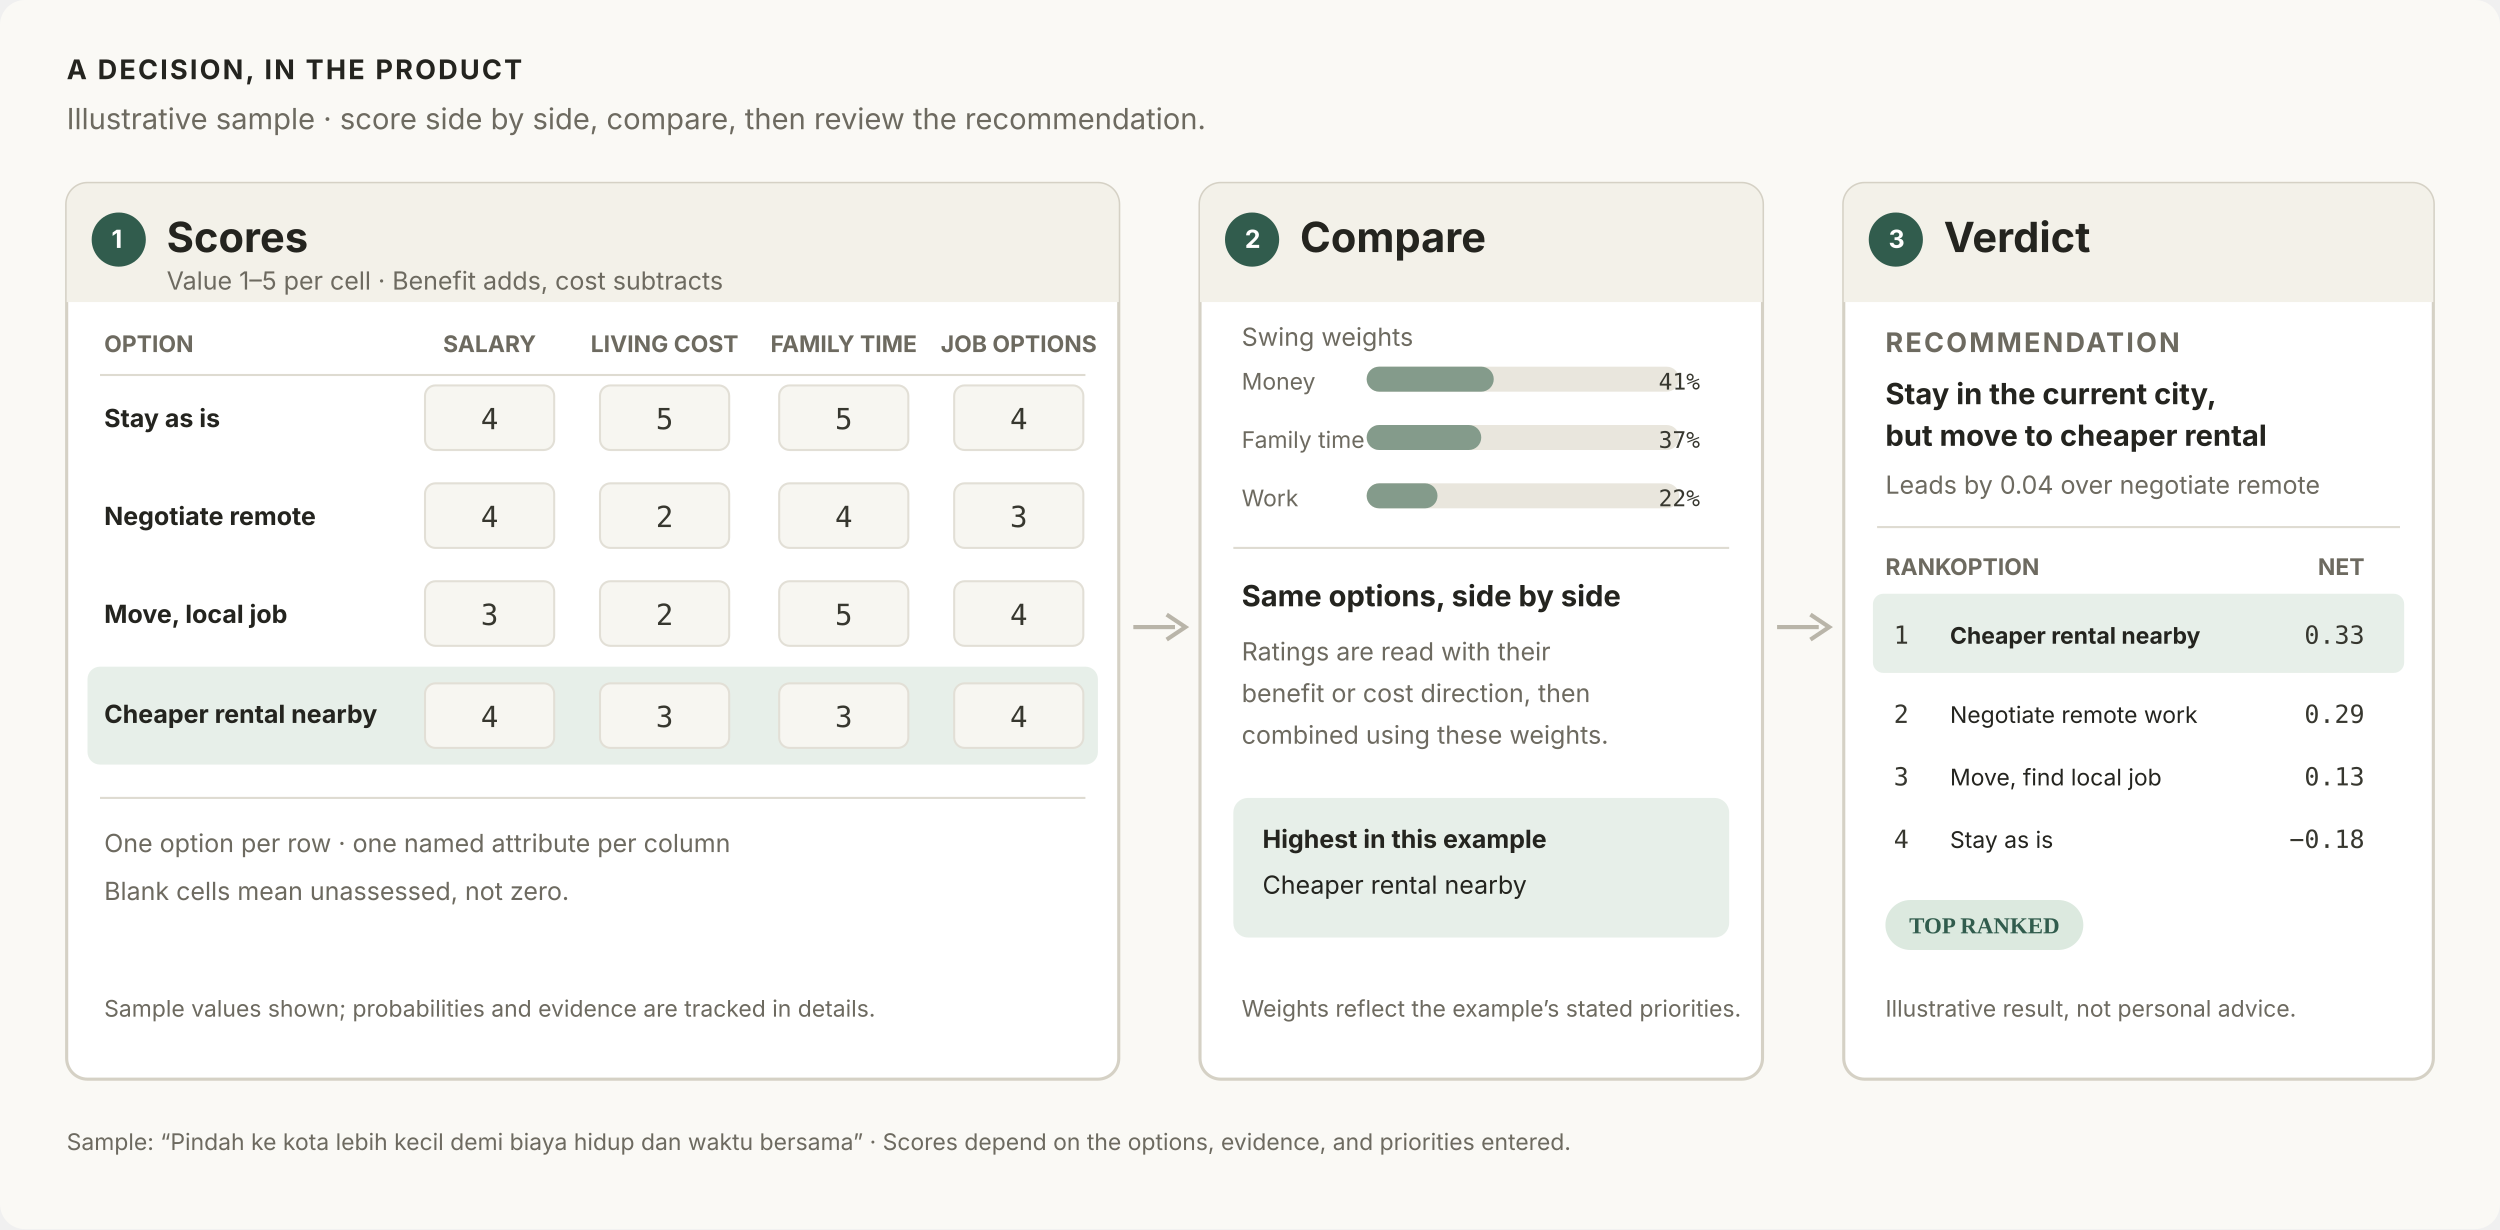
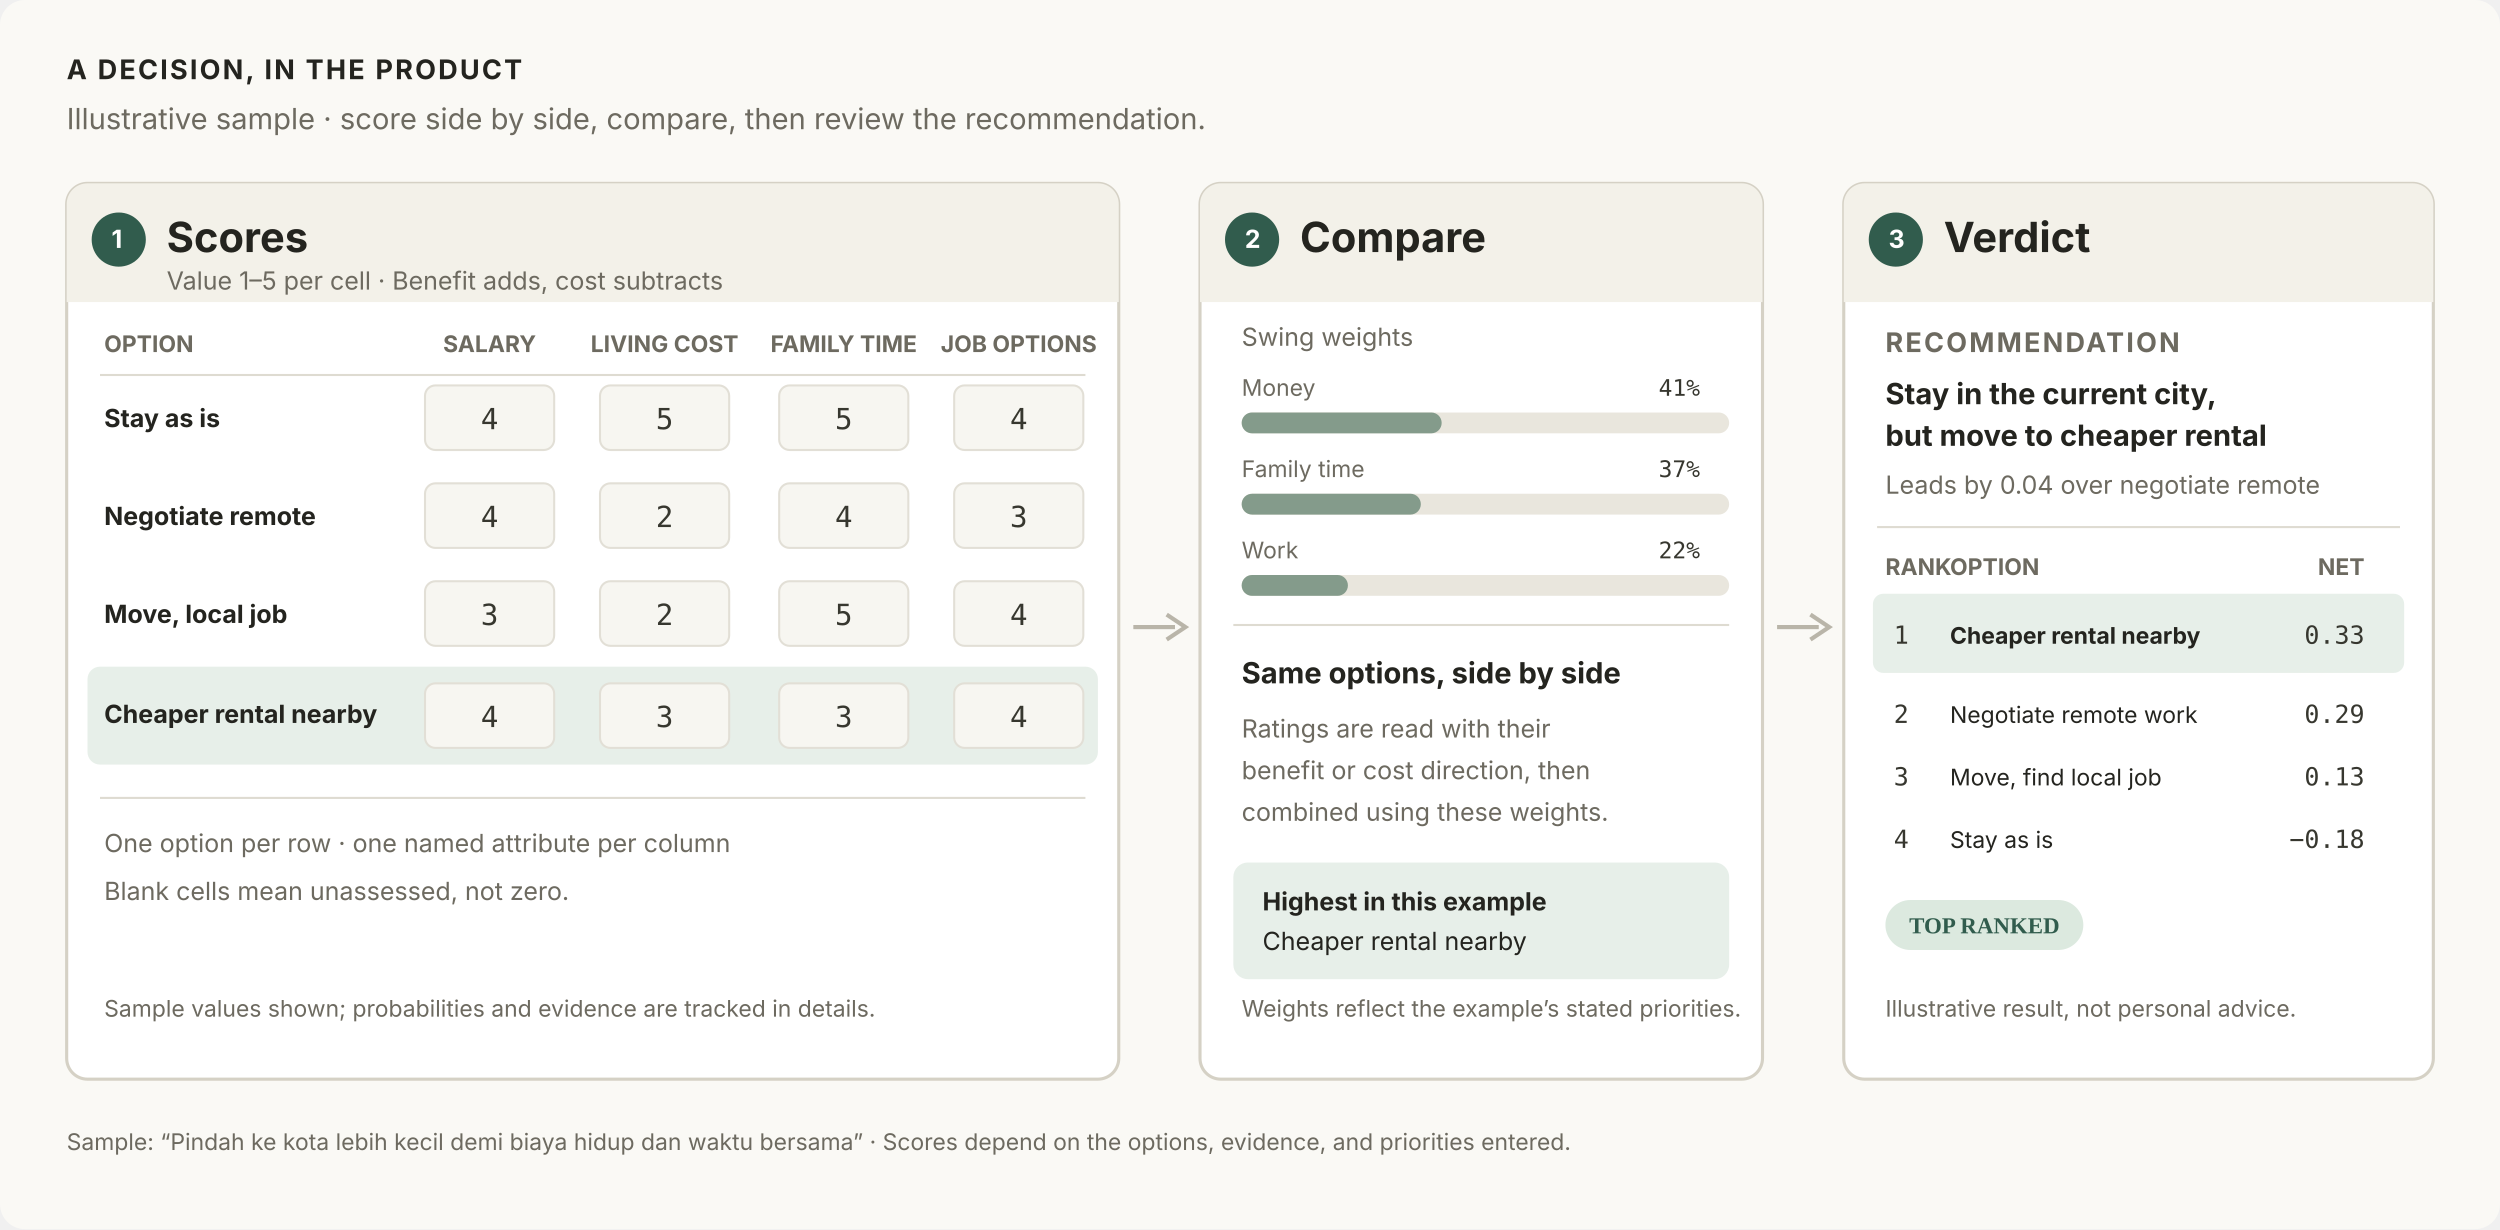
<svg xmlns="http://www.w3.org/2000/svg" viewBox="0 0 1200 590" role="img" aria-labelledby="whyTitle whyDesc" width="1200" height="590">
  <style>
    .bg { fill: #faf9f5; }
    .panel { fill: #fff; stroke: #d5d1c5; stroke-width: 1.5; }
    .head { fill: #f3f1e9; }
    .ink { fill: #24241f; font-family: Inter, system-ui, sans-serif; }
    .muted { fill: #6d6a60; font-family: Inter, system-ui, sans-serif; }
    .mono { fill: #37372f; font-family: 'JetBrains Mono', ui-monospace, monospace; }
    .kicker { font-size: 13px; font-weight: 700; letter-spacing: .08em; }
    .title { font-size: 20px; font-weight: 650; }
    .copy { font-size: 14px; }
    .small { font-size: 12px; }
    .tiny { font-size: 11px; }
    .strong { font-weight: 650; }
    .line { stroke: #dedbd1; stroke-width: 1; }
    .cell { fill: #f7f6f1; stroke: #e2dfd6; stroke-width: 1; }
    .winner { fill: #e7efe9; }
    .accent { fill: #315c4d; }
    .badge { fill: #dce9df; }
    .step { fill: #315c4d; }
    .step-text { fill: #fff; font: 700 12px Inter, system-ui, sans-serif; }
  </style>
  <rect class="bg" width="1200" height="590" rx="12" />
  <text class="ink kicker" x="32" y="38">A DECISION, IN THE PRODUCT</text>
  <text class="muted copy" x="32" y="62">Illustrative sample · score side by side, compare, then review the recommendation.</text>
  <rect class="panel" x="32" y="88" width="505" height="430" rx="10" />
  <path class="head" d="M42 88h485a10 10 0 0 1 10 10v47H32V98a10 10 0 0 1 10-10z" />
  <circle class="step" cx="57" cy="115" r="13" />
  <text class="step-text" x="53.5" y="119">1</text>
  <text class="ink title" x="80" y="121">Scores</text>
  <text class="muted small" x="80" y="139">Value 1–5 per cell · Benefit adds, cost subtracts</text>
  <text class="muted tiny strong" x="50" y="169">OPTION</text>
  <text class="muted tiny strong" x="235" y="169" text-anchor="middle">SALARY</text>
  <text class="muted tiny strong" x="319" y="169" text-anchor="middle">LIVING COST</text>
  <text class="muted tiny strong" x="405" y="169" text-anchor="middle">FAMILY TIME</text>
  <text class="muted tiny strong" x="489" y="169" text-anchor="middle">JOB OPTIONS</text>
  <path class="line" d="M48 180h473" />
  <text class="ink small strong" x="50" y="205">Stay as is</text>
  <rect class="cell" x="204" y="185" width="62" height="31" rx="5" />
  <text class="mono copy" x="235" y="206" text-anchor="middle">4</text>
  <rect class="cell" x="288" y="185" width="62" height="31" rx="5" />
  <text class="mono copy" x="319" y="206" text-anchor="middle">5</text>
  <rect class="cell" x="374" y="185" width="62" height="31" rx="5" />
  <text class="mono copy" x="405" y="206" text-anchor="middle">5</text>
  <rect class="cell" x="458" y="185" width="62" height="31" rx="5" />
  <text class="mono copy" x="489" y="206" text-anchor="middle">4</text>
  <text class="ink small strong" x="50" y="252">Negotiate remote</text>
  <rect class="cell" x="204" y="232" width="62" height="31" rx="5" />
  <text class="mono copy" x="235" y="253" text-anchor="middle">4</text>
  <rect class="cell" x="288" y="232" width="62" height="31" rx="5" />
  <text class="mono copy" x="319" y="253" text-anchor="middle">2</text>
  <rect class="cell" x="374" y="232" width="62" height="31" rx="5" />
  <text class="mono copy" x="405" y="253" text-anchor="middle">4</text>
  <rect class="cell" x="458" y="232" width="62" height="31" rx="5" />
  <text class="mono copy" x="489" y="253" text-anchor="middle">3</text>
  <text class="ink small strong" x="50" y="299">Move, local job</text>
  <rect class="cell" x="204" y="279" width="62" height="31" rx="5" />
  <text class="mono copy" x="235" y="300" text-anchor="middle">3</text>
  <rect class="cell" x="288" y="279" width="62" height="31" rx="5" />
  <text class="mono copy" x="319" y="300" text-anchor="middle">2</text>
  <rect class="cell" x="374" y="279" width="62" height="31" rx="5" />
  <text class="mono copy" x="405" y="300" text-anchor="middle">5</text>
  <rect class="cell" x="458" y="279" width="62" height="31" rx="5" />
  <text class="mono copy" x="489" y="300" text-anchor="middle">4</text>
  <rect class="winner" x="42" y="320" width="485" height="47" rx="6" />
  <text class="ink small strong" x="50" y="347">Cheaper rental nearby</text>
  <rect class="cell" x="204" y="328" width="62" height="31" rx="5" />
  <text class="mono copy" x="235" y="349" text-anchor="middle">4</text>
  <rect class="cell" x="288" y="328" width="62" height="31" rx="5" />
  <text class="mono copy" x="319" y="349" text-anchor="middle">3</text>
  <rect class="cell" x="374" y="328" width="62" height="31" rx="5" />
  <text class="mono copy" x="405" y="349" text-anchor="middle">3</text>
  <rect class="cell" x="458" y="328" width="62" height="31" rx="5" />
  <text class="mono copy" x="489" y="349" text-anchor="middle">4</text>
  <path class="line" d="M48 383h473" />
  <text class="muted small" x="50" y="409">One option per row · one named attribute per column</text>
  <text class="muted small" x="50" y="432">Blank cells mean unassessed, not zero.</text>
  <text class="muted tiny" x="50" y="488">Sample values shown; probabilities and evidence are tracked in details.</text>
  <path d="M544 301h20" stroke="#b9b5a9" stroke-width="2" />
  <path d="m560 295 9 6-9 6" fill="none" stroke="#b9b5a9" stroke-width="2" />
  <rect class="panel" x="576" y="88" width="270" height="430" rx="10" />
  <path class="head" d="M586 88h250a10 10 0 0 1 10 10v47H576V98a10 10 0 0 1 10-10z" />
  <circle class="step" cx="601" cy="115" r="13" />
  <text class="step-text" x="597.5" y="119">2</text>
  <text class="ink title" x="624" y="121">Compare</text>
  <text class="muted small" x="596" y="166">Swing weights</text>
-   <text class="muted tiny" x="596" y="187">Money</text>
-   <rect x="656" y="176" width="150" height="12" rx="6" fill="#e9e6dd" />
-   <rect x="656" y="176" width="61" height="12" rx="6" fill="#849b8b" />
-   <text class="mono tiny" x="816" y="187" text-anchor="end">41%</text>
-   <text class="muted tiny" x="596" y="215">Family time</text>
-   <rect x="656" y="204" width="150" height="12" rx="6" fill="#e9e6dd" />
-   <rect x="656" y="204" width="55" height="12" rx="6" fill="#849b8b" />
-   <text class="mono tiny" x="816" y="215" text-anchor="end">37%</text>
-   <text class="muted tiny" x="596" y="243">Work</text>
-   <rect x="656" y="232" width="150" height="12" rx="6" fill="#e9e6dd" />
-   <rect x="656" y="232" width="34" height="12" rx="6" fill="#849b8b" />
-   <text class="mono tiny" x="816" y="243" text-anchor="end">22%</text>
-   <path class="line" d="M592 263h238" />
-   <text class="ink copy strong" x="596" y="291">Same options, side by side</text>
-   <text class="muted small" x="596" y="317">Ratings are read with their</text>
-   <text class="muted small" x="596" y="337">benefit or cost direction, then</text>
-   <text class="muted small" x="596" y="357">combined using these weights.</text>
-   <rect class="winner" x="592" y="383" width="238" height="67" rx="7" />
-   <text class="ink small strong" x="606" y="407">Highest in this example</text>
-   <text class="ink small" x="606" y="429">Cheaper rental nearby</text>
+   <text class="muted tiny" x="596" y="190">Money</text>
+   <text class="mono tiny" x="816" y="190" text-anchor="end">41%</text>
+   <rect x="596" y="198" width="234" height="10" rx="5" fill="#e9e6dd" />
+   <rect x="596" y="198" width="96" height="10" rx="5" fill="#849b8b" />
+   <text class="muted tiny" x="596" y="229">Family time</text>
+   <text class="mono tiny" x="816" y="229" text-anchor="end">37%</text>
+   <rect x="596" y="237" width="234" height="10" rx="5" fill="#e9e6dd" />
+   <rect x="596" y="237" width="86" height="10" rx="5" fill="#849b8b" />
+   <text class="muted tiny" x="596" y="268">Work</text>
+   <text class="mono tiny" x="816" y="268" text-anchor="end">22%</text>
+   <rect x="596" y="276" width="234" height="10" rx="5" fill="#e9e6dd" />
+   <rect x="596" y="276" width="51" height="10" rx="5" fill="#849b8b" />
+   <path class="line" d="M592 300h238" />
+   <text class="ink copy strong" x="596" y="328">Same options, side by side</text>
+   <text class="muted small" x="596" y="354">Ratings are read with their</text>
+   <text class="muted small" x="596" y="374">benefit or cost direction, then</text>
+   <text class="muted small" x="596" y="394">combined using these weights.</text>
+   <rect class="winner" x="592" y="414" width="238" height="56" rx="7" />
+   <text class="ink small strong" x="606" y="437">Highest in this example</text>
+   <text class="ink small" x="606" y="456">Cheaper rental nearby</text>
  <text class="muted tiny" x="596" y="488">Weights reflect the example’s stated priorities.</text>
  <path d="M853 301h20" stroke="#b9b5a9" stroke-width="2" />
  <path d="m869 295 9 6-9 6" fill="none" stroke="#b9b5a9" stroke-width="2" />
  <rect class="panel" x="885" y="88" width="283" height="430" rx="10" />
  <path class="head" d="M895 88h263a10 10 0 0 1 10 10v47H885V98a10 10 0 0 1 10-10z" />
  <circle class="step" cx="910" cy="115" r="13" />
  <text class="step-text" x="906.5" y="119">3</text>
  <text class="ink title" x="933" y="121">Verdict</text>
  <text class="muted kicker" x="905" y="169">RECOMMENDATION</text>
  <text class="ink copy strong" x="905" y="194">Stay in the current city,</text>
  <text class="ink copy strong" x="905" y="214">but move to cheaper rental</text>
  <text class="muted small" x="905" y="237">Leads by 0.04 over negotiate remote</text>
  <path class="line" d="M901 253h251" />
  <text class="muted tiny strong" x="905" y="276">RANK</text>
  <text class="muted tiny strong" x="936" y="276">OPTION</text>
  <text class="muted tiny strong" x="1135" y="276" text-anchor="end">NET</text>
  <rect class="winner" x="899" y="285" width="255" height="38" rx="5" />
  <text class="mono small" x="909" y="309">1</text>
  <text class="ink tiny strong" x="936" y="309">Cheaper rental nearby</text>
  <text class="mono small" x="1135" y="309" text-anchor="end">0.33</text>
  <text class="mono small" x="909" y="347">2</text>
  <text class="ink tiny" x="936" y="347">Negotiate remote work</text>
  <text class="mono small" x="1135" y="347" text-anchor="end">0.29</text>
  <text class="mono small" x="909" y="377">3</text>
  <text class="ink tiny" x="936" y="377">Move, find local job</text>
  <text class="mono small" x="1135" y="377" text-anchor="end">0.13</text>
  <text class="mono small" x="909" y="407">4</text>
  <text class="ink tiny" x="936" y="407">Stay as is</text>
  <text class="mono small" x="1135" y="407" text-anchor="end">−0.18</text>
  <rect class="badge" x="905" y="432" width="95" height="24" rx="12" />
  <text class="accent tiny strong" x="952.5" y="448" text-anchor="middle">TOP RANKED</text>
  <text class="muted tiny" x="905" y="488">Illustrative result, not personal advice.</text>
  <text class="muted tiny" x="32" y="552">Sample: “Pindah ke kota lebih kecil demi biaya hidup dan waktu bersama” · Scores depend on the options, evidence, and priorities entered.</text>
</svg>
